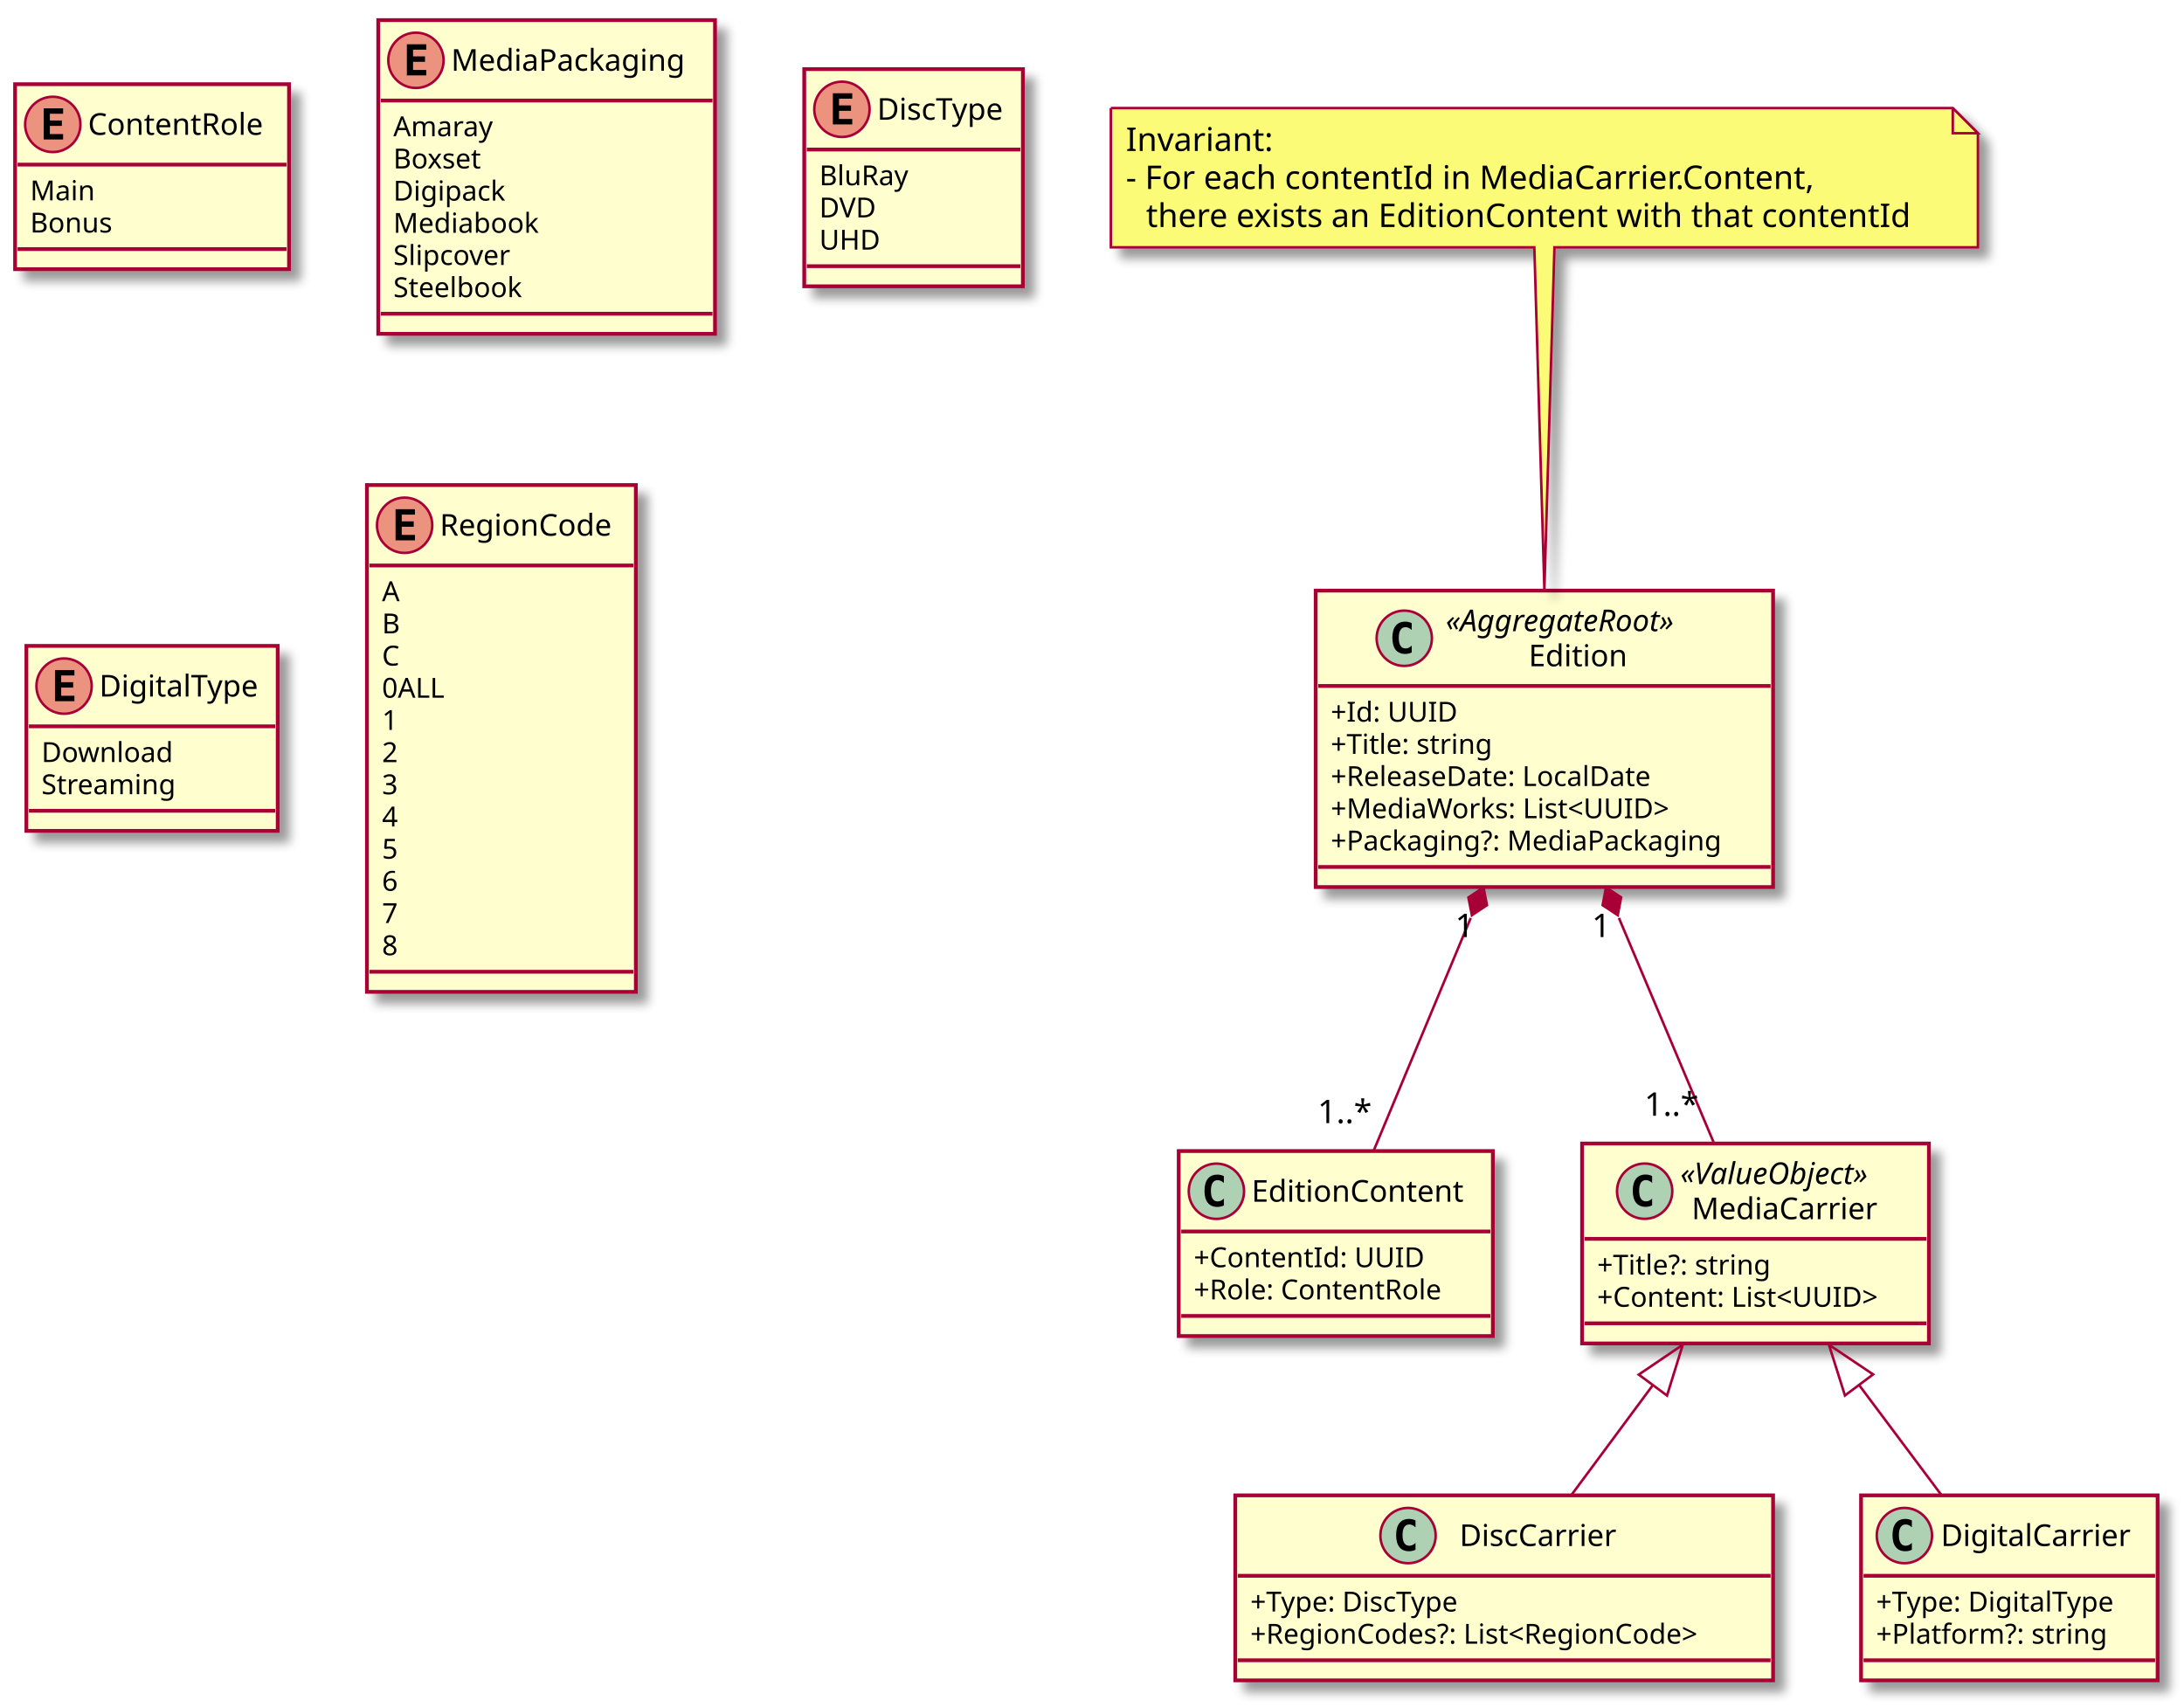
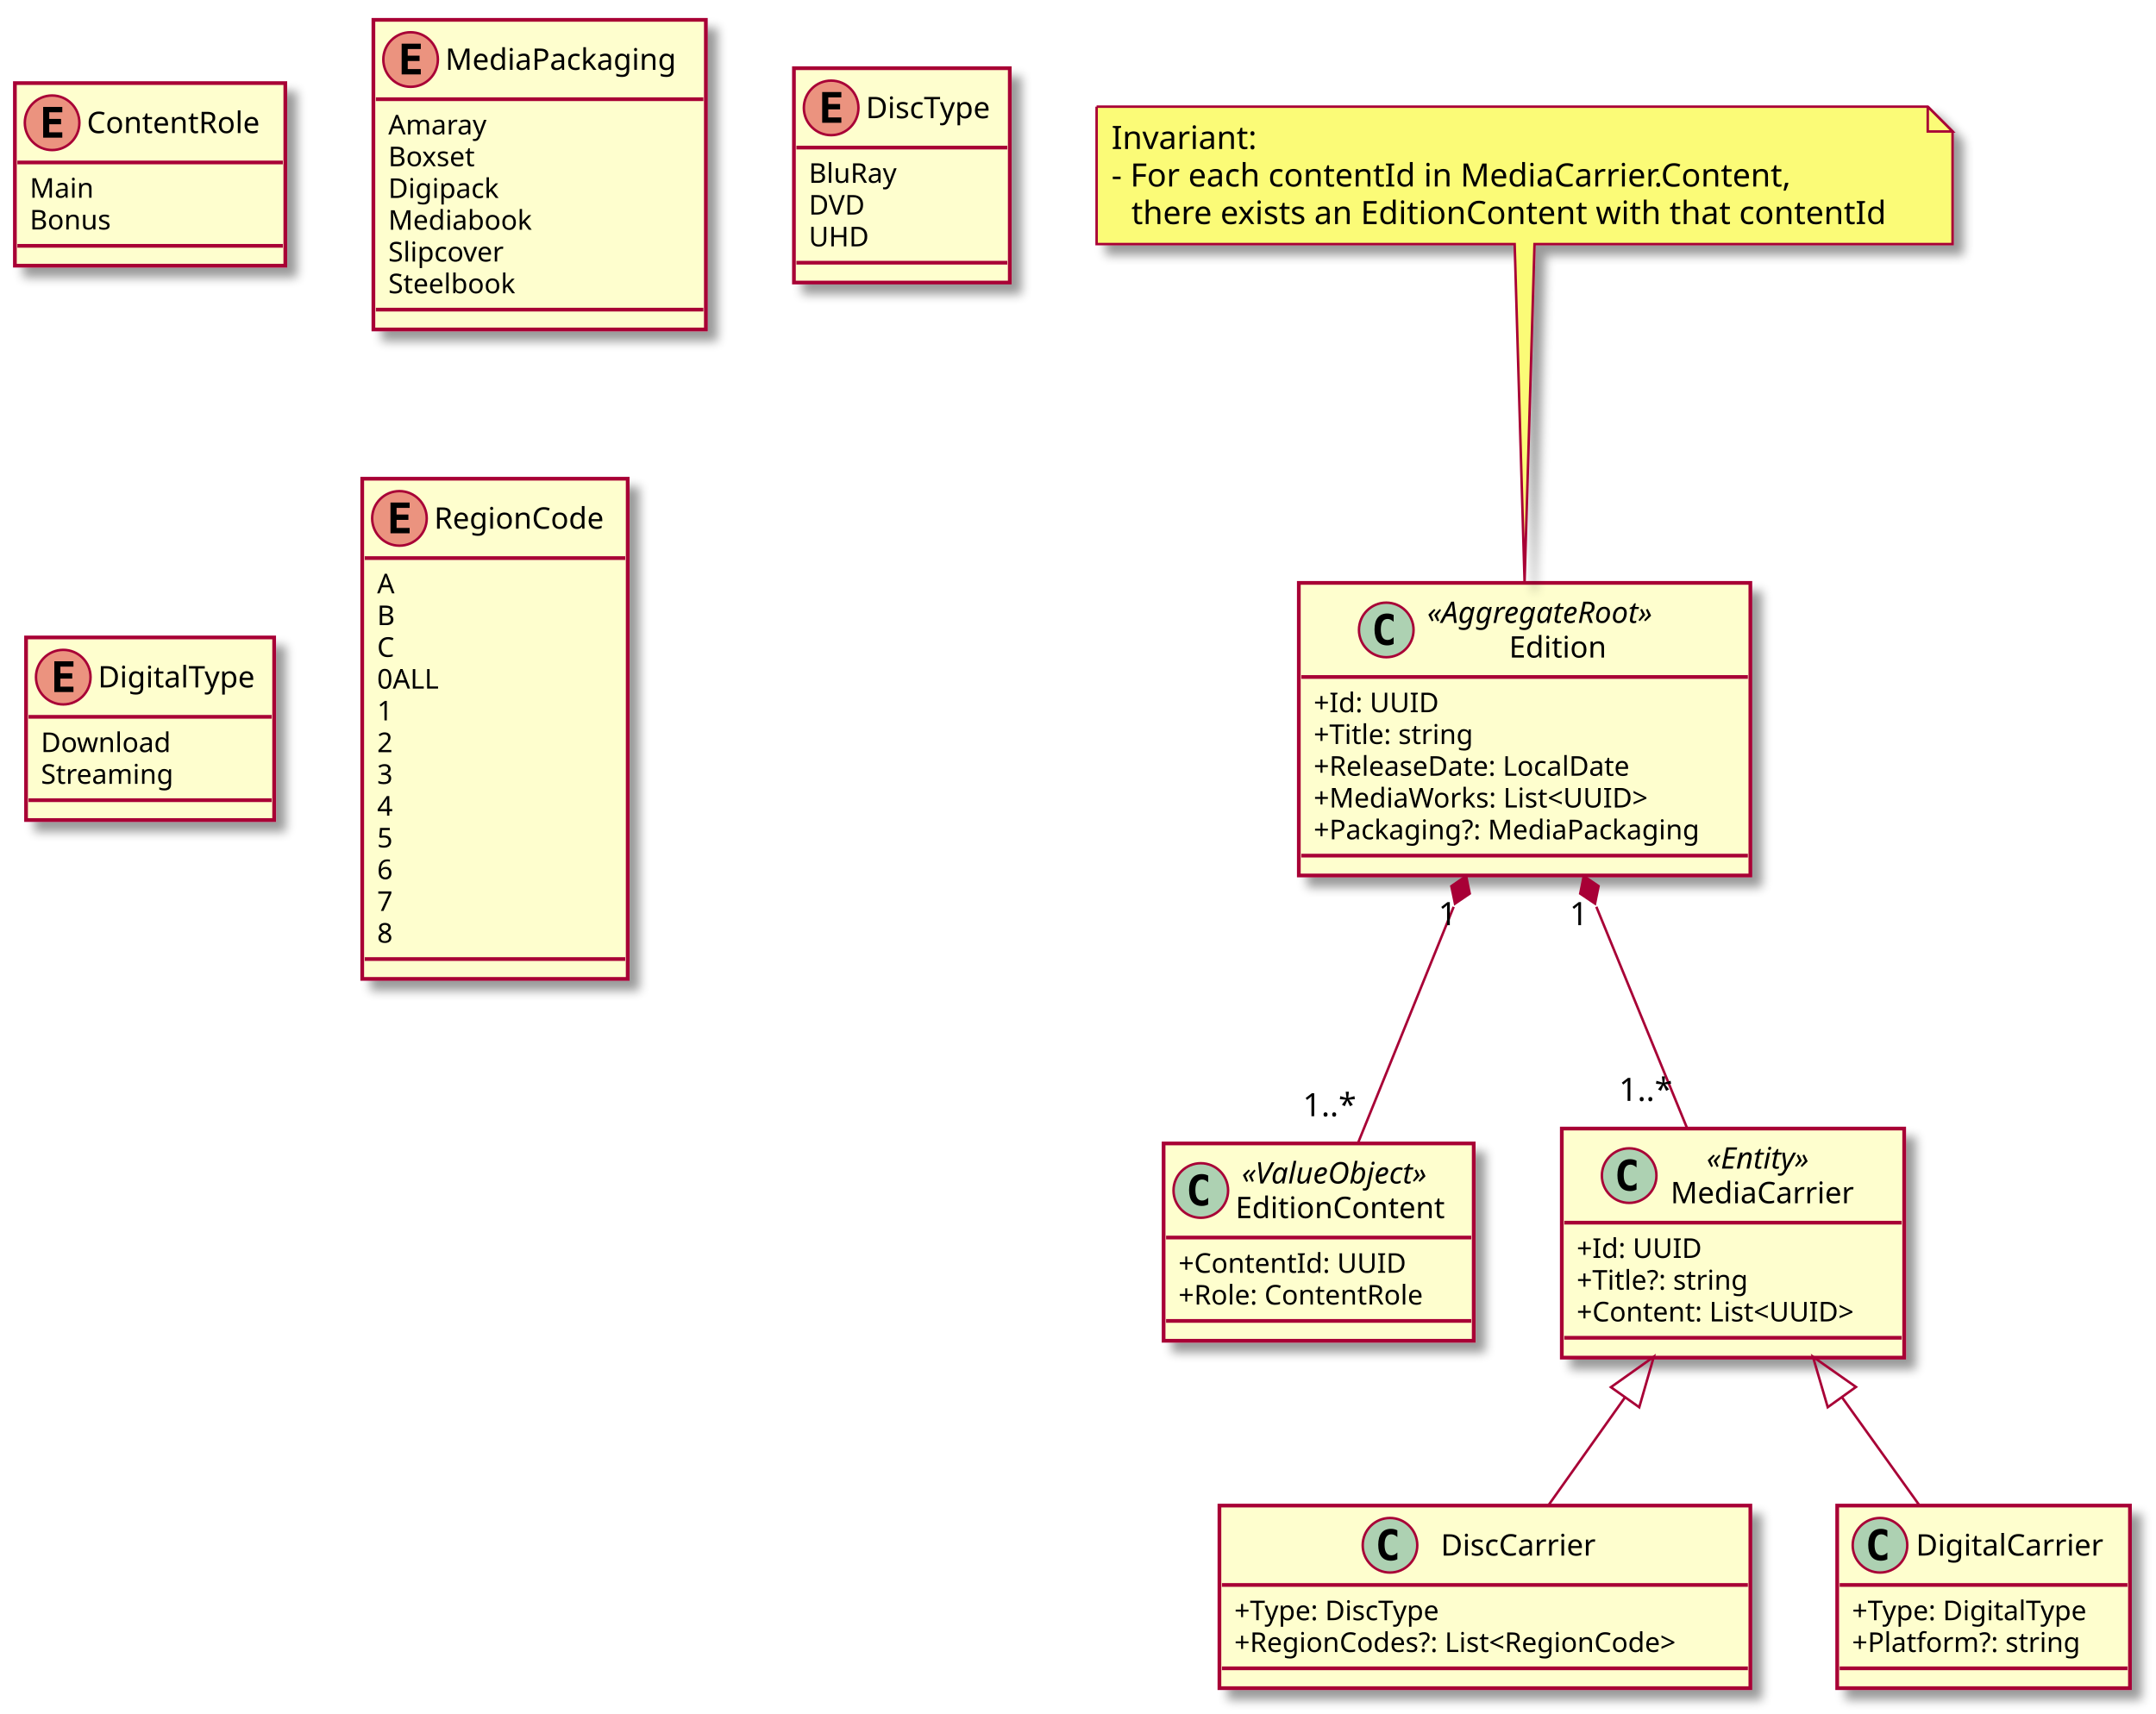
- <svg xmlns="http://www.w3.org/2000/svg" contentScriptType="application/ecmascript" contentStyleType="text/css" height="679px" preserveAspectRatio="none" style="width:869px;height:679px;" version="1.1" viewBox="0 0 869 679" width="869px" zoomAndPan="magnify">
+ <svg xmlns="http://www.w3.org/2000/svg" contentScriptType="application/ecmascript" contentStyleType="text/css" height="691px" preserveAspectRatio="none" style="width:869px;height:691px;" version="1.1" viewBox="0 0 869 691" width="869px" zoomAndPan="magnify">
  <defs>
-     <filter height="300%" id="f2qnsko3i1c8e" width="300%" x="-1" y="-1">
+     <filter height="300%" id="f1p6c55trsdgxv" width="300%" x="-1" y="-1">
      <feGaussianBlur result="blurOut" stdDeviation="2.0" />
      <feColorMatrix in="blurOut" result="blurOut2" type="matrix" values="0 0 0 0 0 0 0 0 0 0 0 0 0 0 0 0 0 0 .4 0" />
      <feOffset dx="4.0" dy="4.0" in="blurOut2" result="blurOut3" />
      <feBlend in="SourceGraphic" in2="blurOut3" mode="normal" />
    </filter>
  </defs>
  <g>
-     <rect fill="#FEFECE" filter="url(#f2qnsko3i1c8e)" height="117.961" id="Edition" style="stroke: #A80036; stroke-width: 1.5;" width="182" x="523.5" y="235" />
+     <rect fill="#FEFECE" filter="url(#f1p6c55trsdgxv)" height="117.961" id="Edition" style="stroke: #A80036; stroke-width: 1.5;" width="182" x="523.5" y="235" />
    <ellipse cx="558.75" cy="253.969" fill="#ADD1B2" rx="11" ry="11" style="stroke: #A80036; stroke-width: 1.0;" />
    <path d="M561.719,259.609 Q561.141,259.906 560.5,260.047 Q559.859,260.203 559.156,260.203 Q556.656,260.203 555.328,258.562 Q554.016,256.906 554.016,253.781 Q554.016,250.656 555.328,249 Q556.656,247.344 559.156,247.344 Q559.859,247.344 560.5,247.5 Q561.156,247.656 561.719,247.953 L561.719,250.672 Q561.094,250.094 560.5,249.828 Q559.906,249.547 559.281,249.547 Q557.938,249.547 557.25,250.625 Q556.562,251.688 556.562,253.781 Q556.562,255.875 557.25,256.953 Q557.938,258.016 559.281,258.016 Q559.906,258.016 560.5,257.75 Q561.094,257.469 561.719,256.891 L561.719,259.609 Z " />
    <text fill="#000000" font-family="sans-serif" font-size="12" font-style="italic" lengthAdjust="spacingAndGlyphs" textLength="109" x="575.25" y="251.139">«AggregateRoot»</text>
    <text fill="#000000" font-family="sans-serif" font-size="12" lengthAdjust="spacingAndGlyphs" textLength="43" x="608.25" y="265.107">Edition</text>
    <line style="stroke: #A80036; stroke-width: 1.5;" x1="524.5" x2="704.5" y1="272.938" y2="272.938" />
    <text fill="#000000" font-family="sans-serif" font-size="11" lengthAdjust="spacingAndGlyphs" textLength="54" x="529.5" y="287.148">+Id: UUID</text>
    <text fill="#000000" font-family="sans-serif" font-size="11" lengthAdjust="spacingAndGlyphs" textLength="74" x="529.5" y="299.953">+Title: string</text>
    <text fill="#000000" font-family="sans-serif" font-size="11" lengthAdjust="spacingAndGlyphs" textLength="143" x="529.5" y="312.757">+ReleaseDate: LocalDate</text>
    <text fill="#000000" font-family="sans-serif" font-size="11" lengthAdjust="spacingAndGlyphs" textLength="149" x="529.5" y="325.562">+MediaWorks: List&lt;UUID&gt;</text>
    <text fill="#000000" font-family="sans-serif" font-size="11" lengthAdjust="spacingAndGlyphs" textLength="170" x="529.5" y="338.367">+Packaging?: MediaPackaging</text>
    <line style="stroke: #A80036; stroke-width: 1.5;" x1="524.5" x2="704.5" y1="344.961" y2="344.961" />
-     <path d="M442,43 L442,98.398 A0,0 0 0 0 442,98.398 L610.5,98.398 L614.5,234.63 L618.5,98.398 L787,98.398 A0,0 0 0 0 787,98.398 L787,53 L777,43 L442,43 A0,0 0 0 0 442,43 " fill="#FBFB77" filter="url(#f2qnsko3i1c8e)" style="stroke: #A80036; stroke-width: 1.0;" />
+     <path d="M442,43 L442,98.398 A0,0 0 0 0 442,98.398 L610.5,98.398 L614.5,234.63 L618.5,98.398 L787,98.398 A0,0 0 0 0 787,98.398 L787,53 L777,43 L442,43 A0,0 0 0 0 442,43 " fill="#FBFB77" filter="url(#f1p6c55trsdgxv)" style="stroke: #A80036; stroke-width: 1.0;" />
    <path d="M777,43 L777,53 L787,53 L777,43 " fill="#FBFB77" style="stroke: #A80036; stroke-width: 1.0;" />
    <text fill="#000000" font-family="sans-serif" font-size="13" lengthAdjust="spacingAndGlyphs" textLength="59" x="448" y="60.067">Invariant:</text>
    <text fill="#000000" font-family="sans-serif" font-size="13" lengthAdjust="spacingAndGlyphs" textLength="287" x="448" y="75.2">- For each contentId in MediaCarrier.Content,</text>
    <text fill="#000000" font-family="sans-serif" font-size="13" lengthAdjust="spacingAndGlyphs" textLength="316" x="456" y="90.332">there exists an EditionContent with that contentId</text>
-     <rect fill="#FEFECE" filter="url(#f2qnsko3i1c8e)" height="73.609" id="EditionContent" style="stroke: #A80036; stroke-width: 1.5;" width="125" x="469" y="458" />
-     <ellipse cx="484" cy="474" fill="#ADD1B2" rx="11" ry="11" style="stroke: #A80036; stroke-width: 1.0;" />
-     <path d="M486.969,479.641 Q486.391,479.938 485.75,480.078 Q485.109,480.234 484.406,480.234 Q481.906,480.234 480.578,478.594 Q479.266,476.938 479.266,473.812 Q479.266,470.688 480.578,469.031 Q481.906,467.375 484.406,467.375 Q485.109,467.375 485.75,467.531 Q486.406,467.688 486.969,467.984 L486.969,470.703 Q486.344,470.125 485.75,469.859 Q485.156,469.578 484.531,469.578 Q483.188,469.578 482.5,470.656 Q481.812,471.719 481.812,473.812 Q481.812,475.906 482.5,476.984 Q483.188,478.047 484.531,478.047 Q485.156,478.047 485.75,477.781 Q486.344,477.5 486.969,476.922 L486.969,479.641 Z " />
-     <text fill="#000000" font-family="sans-serif" font-size="12" lengthAdjust="spacingAndGlyphs" textLength="93" x="498" y="478.154">EditionContent</text>
-     <line style="stroke: #A80036; stroke-width: 1.5;" x1="470" x2="593" y1="490" y2="490" />
-     <text fill="#000000" font-family="sans-serif" font-size="11" lengthAdjust="spacingAndGlyphs" textLength="98" x="475" y="504.21">+ContentId: UUID</text>
-     <text fill="#000000" font-family="sans-serif" font-size="11" lengthAdjust="spacingAndGlyphs" textLength="109" x="475" y="517.015">+Role: ContentRole</text>
-     <line style="stroke: #A80036; stroke-width: 1.5;" x1="470" x2="593" y1="523.609" y2="523.609" />
-     <rect fill="#FEFECE" filter="url(#f2qnsko3i1c8e)" height="73.609" id="ContentRole" style="stroke: #A80036; stroke-width: 1.5;" width="109" x="6" y="33.5" />
+     <rect fill="#FEFECE" filter="url(#f1p6c55trsdgxv)" height="79.547" id="EditionContent" style="stroke: #A80036; stroke-width: 1.5;" width="125" x="469" y="461" />
+     <ellipse cx="484" cy="479.969" fill="#ADD1B2" rx="11" ry="11" style="stroke: #A80036; stroke-width: 1.0;" />
+     <path d="M486.969,485.609 Q486.391,485.906 485.75,486.047 Q485.109,486.203 484.406,486.203 Q481.906,486.203 480.578,484.562 Q479.266,482.906 479.266,479.781 Q479.266,476.656 480.578,475 Q481.906,473.344 484.406,473.344 Q485.109,473.344 485.75,473.5 Q486.406,473.656 486.969,473.953 L486.969,476.672 Q486.344,476.094 485.75,475.828 Q485.156,475.547 484.531,475.547 Q483.188,475.547 482.5,476.625 Q481.812,477.688 481.812,479.781 Q481.812,481.875 482.5,482.953 Q483.188,484.016 484.531,484.016 Q485.156,484.016 485.75,483.75 Q486.344,483.469 486.969,482.891 L486.969,485.609 Z " />
+     <text fill="#000000" font-family="sans-serif" font-size="12" font-style="italic" lengthAdjust="spacingAndGlyphs" textLength="88" x="500.5" y="477.139">«ValueObject»</text>
+     <text fill="#000000" font-family="sans-serif" font-size="12" lengthAdjust="spacingAndGlyphs" textLength="93" x="498" y="491.107">EditionContent</text>
+     <line style="stroke: #A80036; stroke-width: 1.5;" x1="470" x2="593" y1="498.938" y2="498.938" />
+     <text fill="#000000" font-family="sans-serif" font-size="11" lengthAdjust="spacingAndGlyphs" textLength="98" x="475" y="513.148">+ContentId: UUID</text>
+     <text fill="#000000" font-family="sans-serif" font-size="11" lengthAdjust="spacingAndGlyphs" textLength="109" x="475" y="525.953">+Role: ContentRole</text>
+     <line style="stroke: #A80036; stroke-width: 1.5;" x1="470" x2="593" y1="532.547" y2="532.547" />
+     <rect fill="#FEFECE" filter="url(#f1p6c55trsdgxv)" height="73.609" id="ContentRole" style="stroke: #A80036; stroke-width: 1.5;" width="109" x="6" y="33.5" />
    <ellipse cx="21" cy="49.5" fill="#EB937F" rx="11" ry="11" style="stroke: #A80036; stroke-width: 1.0;" />
    <path d="M25.109,55.5 L17.391,55.5 L17.391,43.109 L25.109,43.109 L25.109,45.266 L19.844,45.266 L19.844,47.938 L24.609,47.938 L24.609,50.094 L19.844,50.094 L19.844,53.344 L25.109,53.344 L25.109,55.5 Z " />
    <text fill="#000000" font-family="sans-serif" font-size="12" lengthAdjust="spacingAndGlyphs" textLength="77" x="35" y="53.654">ContentRole</text>
    <line style="stroke: #A80036; stroke-width: 1.5;" x1="7" x2="114" y1="65.5" y2="65.5" />
    <text fill="#000000" font-family="sans-serif" font-size="11" lengthAdjust="spacingAndGlyphs" textLength="26" x="12" y="79.71">Main</text>
    <text fill="#000000" font-family="sans-serif" font-size="11" lengthAdjust="spacingAndGlyphs" textLength="36" x="12" y="92.515">Bonus</text>
    <line style="stroke: #A80036; stroke-width: 1.5;" x1="7" x2="114" y1="99.109" y2="99.109" />
-     <rect fill="#FEFECE" filter="url(#f2qnsko3i1c8e)" height="79.547" id="MediaCarrier" style="stroke: #A80036; stroke-width: 1.5;" width="138" x="629.5" y="455" />
-     <ellipse cx="654.4" cy="473.969" fill="#ADD1B2" rx="11" ry="11" style="stroke: #A80036; stroke-width: 1.0;" />
-     <path d="M657.369,479.609 Q656.791,479.906 656.15,480.047 Q655.509,480.203 654.806,480.203 Q652.306,480.203 650.978,478.562 Q649.666,476.906 649.666,473.781 Q649.666,470.656 650.978,469 Q652.306,467.344 654.806,467.344 Q655.509,467.344 656.15,467.5 Q656.806,467.656 657.369,467.953 L657.369,470.672 Q656.744,470.094 656.15,469.828 Q655.556,469.547 654.931,469.547 Q653.587,469.547 652.9,470.625 Q652.212,471.688 652.212,473.781 Q652.212,475.875 652.9,476.953 Q653.587,478.016 654.931,478.016 Q655.556,478.016 656.15,477.75 Q656.744,477.469 657.369,476.891 L657.369,479.609 Z " />
-     <text fill="#000000" font-family="sans-serif" font-size="12" font-style="italic" lengthAdjust="spacingAndGlyphs" textLength="88" x="668.6" y="471.139">«ValueObject»</text>
-     <text fill="#000000" font-family="sans-serif" font-size="12" lengthAdjust="spacingAndGlyphs" textLength="79" x="673.1" y="485.107">MediaCarrier</text>
+     <rect fill="#FEFECE" filter="url(#f1p6c55trsdgxv)" height="92.352" id="MediaCarrier" style="stroke: #A80036; stroke-width: 1.5;" width="138" x="629.5" y="455" />
+     <ellipse cx="656.65" cy="473.969" fill="#ADD1B2" rx="11" ry="11" style="stroke: #A80036; stroke-width: 1.0;" />
+     <path d="M659.619,479.609 Q659.041,479.906 658.4,480.047 Q657.759,480.203 657.056,480.203 Q654.556,480.203 653.228,478.562 Q651.916,476.906 651.916,473.781 Q651.916,470.656 653.228,469 Q654.556,467.344 657.056,467.344 Q657.759,467.344 658.4,467.5 Q659.056,467.656 659.619,467.953 L659.619,470.672 Q658.994,470.094 658.4,469.828 Q657.806,469.547 657.181,469.547 Q655.837,469.547 655.15,470.625 Q654.462,471.688 654.462,473.781 Q654.462,475.875 655.15,476.953 Q655.837,478.016 657.181,478.016 Q657.806,478.016 658.4,477.75 Q658.994,477.469 659.619,476.891 L659.619,479.609 Z " />
+     <text fill="#000000" font-family="sans-serif" font-size="12" font-style="italic" lengthAdjust="spacingAndGlyphs" textLength="50" x="687.85" y="471.139">«Entity»</text>
+     <text fill="#000000" font-family="sans-serif" font-size="12" lengthAdjust="spacingAndGlyphs" textLength="79" x="673.35" y="485.107">MediaCarrier</text>
    <line style="stroke: #A80036; stroke-width: 1.5;" x1="630.5" x2="766.5" y1="492.938" y2="492.938" />
-     <text fill="#000000" font-family="sans-serif" font-size="11" lengthAdjust="spacingAndGlyphs" textLength="80" x="635.5" y="507.148">+Title?: string</text>
-     <text fill="#000000" font-family="sans-serif" font-size="11" lengthAdjust="spacingAndGlyphs" textLength="126" x="635.5" y="519.953">+Content: List&lt;UUID&gt;</text>
-     <line style="stroke: #A80036; stroke-width: 1.5;" x1="630.5" x2="766.5" y1="526.547" y2="526.547" />
-     <rect fill="#FEFECE" filter="url(#f2qnsko3i1c8e)" height="73.609" id="DiscCarrier" style="stroke: #A80036; stroke-width: 1.5;" width="214" x="491.5" y="595" />
-     <ellipse cx="560.25" cy="611" fill="#ADD1B2" rx="11" ry="11" style="stroke: #A80036; stroke-width: 1.0;" />
-     <path d="M563.219,616.641 Q562.641,616.938 562,617.078 Q561.359,617.234 560.656,617.234 Q558.156,617.234 556.828,615.594 Q555.516,613.938 555.516,610.812 Q555.516,607.688 556.828,606.031 Q558.156,604.375 560.656,604.375 Q561.359,604.375 562,604.531 Q562.656,604.688 563.219,604.984 L563.219,607.703 Q562.594,607.125 562,606.859 Q561.406,606.578 560.781,606.578 Q559.438,606.578 558.75,607.656 Q558.062,608.719 558.062,610.812 Q558.062,612.906 558.75,613.984 Q559.438,615.047 560.781,615.047 Q561.406,615.047 562,614.781 Q562.594,614.5 563.219,613.922 L563.219,616.641 Z " />
-     <text fill="#000000" font-family="sans-serif" font-size="12" lengthAdjust="spacingAndGlyphs" textLength="68" x="580.75" y="615.154">DiscCarrier</text>
-     <line style="stroke: #A80036; stroke-width: 1.5;" x1="492.5" x2="704.5" y1="627" y2="627" />
-     <text fill="#000000" font-family="sans-serif" font-size="11" lengthAdjust="spacingAndGlyphs" textLength="95" x="497.5" y="641.21">+Type: DiscType</text>
-     <text fill="#000000" font-family="sans-serif" font-size="11" lengthAdjust="spacingAndGlyphs" textLength="202" x="497.5" y="654.015">+RegionCodes?: List&lt;RegionCode&gt;</text>
-     <line style="stroke: #A80036; stroke-width: 1.5;" x1="492.5" x2="704.5" y1="660.609" y2="660.609" />
-     <rect fill="#FEFECE" filter="url(#f2qnsko3i1c8e)" height="73.609" id="DigitalCarrier" style="stroke: #A80036; stroke-width: 1.5;" width="118" x="740.5" y="595" />
-     <ellipse cx="757.75" cy="611" fill="#ADD1B2" rx="11" ry="11" style="stroke: #A80036; stroke-width: 1.0;" />
-     <path d="M760.719,616.641 Q760.141,616.938 759.5,617.078 Q758.859,617.234 758.156,617.234 Q755.656,617.234 754.328,615.594 Q753.016,613.938 753.016,610.812 Q753.016,607.688 754.328,606.031 Q755.656,604.375 758.156,604.375 Q758.859,604.375 759.5,604.531 Q760.156,604.688 760.719,604.984 L760.719,607.703 Q760.094,607.125 759.5,606.859 Q758.906,606.578 758.281,606.578 Q756.938,606.578 756.25,607.656 Q755.562,608.719 755.562,610.812 Q755.562,612.906 756.25,613.984 Q756.938,615.047 758.281,615.047 Q758.906,615.047 759.5,614.781 Q760.094,614.5 760.719,613.922 L760.719,616.641 Z " />
-     <text fill="#000000" font-family="sans-serif" font-size="12" lengthAdjust="spacingAndGlyphs" textLength="81" x="772.25" y="615.154">DigitalCarrier</text>
-     <line style="stroke: #A80036; stroke-width: 1.5;" x1="741.5" x2="857.5" y1="627" y2="627" />
-     <text fill="#000000" font-family="sans-serif" font-size="11" lengthAdjust="spacingAndGlyphs" textLength="106" x="746.5" y="641.21">+Type: DigitalType</text>
-     <text fill="#000000" font-family="sans-serif" font-size="11" lengthAdjust="spacingAndGlyphs" textLength="104" x="746.5" y="654.015">+Platform?: string</text>
-     <line style="stroke: #A80036; stroke-width: 1.5;" x1="741.5" x2="857.5" y1="660.609" y2="660.609" />
-     <rect fill="#FEFECE" filter="url(#f2qnsko3i1c8e)" height="124.828" id="MediaPackaging" style="stroke: #A80036; stroke-width: 1.5;" width="134" x="150.5" y="8" />
+     <text fill="#000000" font-family="sans-serif" font-size="11" lengthAdjust="spacingAndGlyphs" textLength="54" x="635.5" y="507.148">+Id: UUID</text>
+     <text fill="#000000" font-family="sans-serif" font-size="11" lengthAdjust="spacingAndGlyphs" textLength="80" x="635.5" y="519.953">+Title?: string</text>
+     <text fill="#000000" font-family="sans-serif" font-size="11" lengthAdjust="spacingAndGlyphs" textLength="126" x="635.5" y="532.757">+Content: List&lt;UUID&gt;</text>
+     <line style="stroke: #A80036; stroke-width: 1.5;" x1="630.5" x2="766.5" y1="539.352" y2="539.352" />
+     <rect fill="#FEFECE" filter="url(#f1p6c55trsdgxv)" height="73.609" id="DiscCarrier" style="stroke: #A80036; stroke-width: 1.5;" width="214" x="491.5" y="607" />
+     <ellipse cx="560.25" cy="623" fill="#ADD1B2" rx="11" ry="11" style="stroke: #A80036; stroke-width: 1.0;" />
+     <path d="M563.219,628.641 Q562.641,628.938 562,629.078 Q561.359,629.234 560.656,629.234 Q558.156,629.234 556.828,627.594 Q555.516,625.938 555.516,622.812 Q555.516,619.688 556.828,618.031 Q558.156,616.375 560.656,616.375 Q561.359,616.375 562,616.531 Q562.656,616.688 563.219,616.984 L563.219,619.703 Q562.594,619.125 562,618.859 Q561.406,618.578 560.781,618.578 Q559.438,618.578 558.75,619.656 Q558.062,620.719 558.062,622.812 Q558.062,624.906 558.75,625.984 Q559.438,627.047 560.781,627.047 Q561.406,627.047 562,626.781 Q562.594,626.5 563.219,625.922 L563.219,628.641 Z " />
+     <text fill="#000000" font-family="sans-serif" font-size="12" lengthAdjust="spacingAndGlyphs" textLength="68" x="580.75" y="627.154">DiscCarrier</text>
+     <line style="stroke: #A80036; stroke-width: 1.5;" x1="492.5" x2="704.5" y1="639" y2="639" />
+     <text fill="#000000" font-family="sans-serif" font-size="11" lengthAdjust="spacingAndGlyphs" textLength="95" x="497.5" y="653.21">+Type: DiscType</text>
+     <text fill="#000000" font-family="sans-serif" font-size="11" lengthAdjust="spacingAndGlyphs" textLength="202" x="497.5" y="666.015">+RegionCodes?: List&lt;RegionCode&gt;</text>
+     <line style="stroke: #A80036; stroke-width: 1.5;" x1="492.5" x2="704.5" y1="672.609" y2="672.609" />
+     <rect fill="#FEFECE" filter="url(#f1p6c55trsdgxv)" height="73.609" id="DigitalCarrier" style="stroke: #A80036; stroke-width: 1.5;" width="118" x="740.5" y="607" />
+     <ellipse cx="757.75" cy="623" fill="#ADD1B2" rx="11" ry="11" style="stroke: #A80036; stroke-width: 1.0;" />
+     <path d="M760.719,628.641 Q760.141,628.938 759.5,629.078 Q758.859,629.234 758.156,629.234 Q755.656,629.234 754.328,627.594 Q753.016,625.938 753.016,622.812 Q753.016,619.688 754.328,618.031 Q755.656,616.375 758.156,616.375 Q758.859,616.375 759.5,616.531 Q760.156,616.688 760.719,616.984 L760.719,619.703 Q760.094,619.125 759.5,618.859 Q758.906,618.578 758.281,618.578 Q756.938,618.578 756.25,619.656 Q755.562,620.719 755.562,622.812 Q755.562,624.906 756.25,625.984 Q756.938,627.047 758.281,627.047 Q758.906,627.047 759.5,626.781 Q760.094,626.5 760.719,625.922 L760.719,628.641 Z " />
+     <text fill="#000000" font-family="sans-serif" font-size="12" lengthAdjust="spacingAndGlyphs" textLength="81" x="772.25" y="627.154">DigitalCarrier</text>
+     <line style="stroke: #A80036; stroke-width: 1.5;" x1="741.5" x2="857.5" y1="639" y2="639" />
+     <text fill="#000000" font-family="sans-serif" font-size="11" lengthAdjust="spacingAndGlyphs" textLength="106" x="746.5" y="653.21">+Type: DigitalType</text>
+     <text fill="#000000" font-family="sans-serif" font-size="11" lengthAdjust="spacingAndGlyphs" textLength="104" x="746.5" y="666.015">+Platform?: string</text>
+     <line style="stroke: #A80036; stroke-width: 1.5;" x1="741.5" x2="857.5" y1="672.609" y2="672.609" />
+     <rect fill="#FEFECE" filter="url(#f1p6c55trsdgxv)" height="124.828" id="MediaPackaging" style="stroke: #A80036; stroke-width: 1.5;" width="134" x="150.5" y="8" />
    <ellipse cx="165.5" cy="24" fill="#EB937F" rx="11" ry="11" style="stroke: #A80036; stroke-width: 1.0;" />
    <path d="M169.609,30 L161.891,30 L161.891,17.609 L169.609,17.609 L169.609,19.766 L164.344,19.766 L164.344,22.438 L169.109,22.438 L169.109,24.594 L164.344,24.594 L164.344,27.844 L169.609,27.844 L169.609,30 Z " />
    <text fill="#000000" font-family="sans-serif" font-size="12" lengthAdjust="spacingAndGlyphs" textLength="102" x="179.5" y="28.154">MediaPackaging</text>
    <line style="stroke: #A80036; stroke-width: 1.5;" x1="151.5" x2="283.5" y1="40" y2="40" />
    <text fill="#000000" font-family="sans-serif" font-size="11" lengthAdjust="spacingAndGlyphs" textLength="43" x="156.5" y="54.21">Amaray</text>
    <text fill="#000000" font-family="sans-serif" font-size="11" lengthAdjust="spacingAndGlyphs" textLength="39" x="156.5" y="67.015">Boxset</text>
    <text fill="#000000" font-family="sans-serif" font-size="11" lengthAdjust="spacingAndGlyphs" textLength="47" x="156.5" y="79.82">Digipack</text>
    <text fill="#000000" font-family="sans-serif" font-size="11" lengthAdjust="spacingAndGlyphs" textLength="60" x="156.5" y="92.624">Mediabook</text>
    <text fill="#000000" font-family="sans-serif" font-size="11" lengthAdjust="spacingAndGlyphs" textLength="52" x="156.5" y="105.429">Slipcover</text>
    <text fill="#000000" font-family="sans-serif" font-size="11" lengthAdjust="spacingAndGlyphs" textLength="56" x="156.5" y="118.234">Steelbook</text>
    <line style="stroke: #A80036; stroke-width: 1.5;" x1="151.5" x2="283.5" y1="124.828" y2="124.828" />
-     <rect fill="#FEFECE" filter="url(#f2qnsko3i1c8e)" height="86.414" id="DiscType" style="stroke: #A80036; stroke-width: 1.5;" width="87" x="320" y="27.5" />
+     <rect fill="#FEFECE" filter="url(#f1p6c55trsdgxv)" height="86.414" id="DiscType" style="stroke: #A80036; stroke-width: 1.5;" width="87" x="320" y="27.5" />
    <ellipse cx="335" cy="43.5" fill="#EB937F" rx="11" ry="11" style="stroke: #A80036; stroke-width: 1.0;" />
    <path d="M339.109,49.5 L331.391,49.5 L331.391,37.109 L339.109,37.109 L339.109,39.266 L333.844,39.266 L333.844,41.938 L338.609,41.938 L338.609,44.094 L333.844,44.094 L333.844,47.344 L339.109,47.344 L339.109,49.5 Z " />
    <text fill="#000000" font-family="sans-serif" font-size="12" lengthAdjust="spacingAndGlyphs" textLength="55" x="349" y="47.654">DiscType</text>
    <line style="stroke: #A80036; stroke-width: 1.5;" x1="321" x2="406" y1="59.5" y2="59.5" />
    <text fill="#000000" font-family="sans-serif" font-size="11" lengthAdjust="spacingAndGlyphs" textLength="38" x="326" y="73.71">BluRay</text>
    <text fill="#000000" font-family="sans-serif" font-size="11" lengthAdjust="spacingAndGlyphs" textLength="23" x="326" y="86.515">DVD</text>
    <text fill="#000000" font-family="sans-serif" font-size="11" lengthAdjust="spacingAndGlyphs" textLength="24" x="326" y="99.32">UHD</text>
    <line style="stroke: #A80036; stroke-width: 1.5;" x1="321" x2="406" y1="105.914" y2="105.914" />
-     <rect fill="#FEFECE" filter="url(#f2qnsko3i1c8e)" height="73.609" id="DigitalType" style="stroke: #A80036; stroke-width: 1.5;" width="100" x="10.5" y="257" />
+     <rect fill="#FEFECE" filter="url(#f1p6c55trsdgxv)" height="73.609" id="DigitalType" style="stroke: #A80036; stroke-width: 1.5;" width="100" x="10.5" y="257" />
    <ellipse cx="25.5" cy="273" fill="#EB937F" rx="11" ry="11" style="stroke: #A80036; stroke-width: 1.0;" />
    <path d="M29.609,279 L21.891,279 L21.891,266.609 L29.609,266.609 L29.609,268.766 L24.344,268.766 L24.344,271.438 L29.109,271.438 L29.109,273.594 L24.344,273.594 L24.344,276.844 L29.609,276.844 L29.609,279 Z " />
    <text fill="#000000" font-family="sans-serif" font-size="12" lengthAdjust="spacingAndGlyphs" textLength="68" x="39.5" y="277.154">DigitalType</text>
    <line style="stroke: #A80036; stroke-width: 1.5;" x1="11.5" x2="109.5" y1="289" y2="289" />
    <text fill="#000000" font-family="sans-serif" font-size="11" lengthAdjust="spacingAndGlyphs" textLength="55" x="16.5" y="303.21">Download</text>
    <text fill="#000000" font-family="sans-serif" font-size="11" lengthAdjust="spacingAndGlyphs" textLength="59" x="16.5" y="316.015">Streaming</text>
    <line style="stroke: #A80036; stroke-width: 1.5;" x1="11.5" x2="109.5" y1="322.609" y2="322.609" />
-     <rect fill="#FEFECE" filter="url(#f2qnsko3i1c8e)" height="201.656" id="RegionCode" style="stroke: #A80036; stroke-width: 1.5;" width="107" x="146" y="193" />
+     <rect fill="#FEFECE" filter="url(#f1p6c55trsdgxv)" height="201.656" id="RegionCode" style="stroke: #A80036; stroke-width: 1.5;" width="107" x="146" y="193" />
    <ellipse cx="161" cy="209" fill="#EB937F" rx="11" ry="11" style="stroke: #A80036; stroke-width: 1.0;" />
    <path d="M165.109,215 L157.391,215 L157.391,202.609 L165.109,202.609 L165.109,204.766 L159.844,204.766 L159.844,207.438 L164.609,207.438 L164.609,209.594 L159.844,209.594 L159.844,212.844 L165.109,212.844 L165.109,215 Z " />
    <text fill="#000000" font-family="sans-serif" font-size="12" lengthAdjust="spacingAndGlyphs" textLength="75" x="175" y="213.154">RegionCode</text>
    <line style="stroke: #A80036; stroke-width: 1.5;" x1="147" x2="252" y1="225" y2="225" />
    <text fill="#000000" font-family="sans-serif" font-size="11" lengthAdjust="spacingAndGlyphs" textLength="7" x="152" y="239.21">A</text>
    <text fill="#000000" font-family="sans-serif" font-size="11" lengthAdjust="spacingAndGlyphs" textLength="8" x="152" y="252.015">B</text>
    <text fill="#000000" font-family="sans-serif" font-size="11" lengthAdjust="spacingAndGlyphs" textLength="8" x="152" y="264.82">C</text>
    <text fill="#000000" font-family="sans-serif" font-size="11" lengthAdjust="spacingAndGlyphs" textLength="26" x="152" y="277.625">0ALL</text>
    <text fill="#000000" font-family="sans-serif" font-size="11" lengthAdjust="spacingAndGlyphs" textLength="7" x="152" y="290.429">1</text>
    <text fill="#000000" font-family="sans-serif" font-size="11" lengthAdjust="spacingAndGlyphs" textLength="7" x="152" y="303.234">2</text>
    <text fill="#000000" font-family="sans-serif" font-size="11" lengthAdjust="spacingAndGlyphs" textLength="7" x="152" y="316.039">3</text>
    <text fill="#000000" font-family="sans-serif" font-size="11" lengthAdjust="spacingAndGlyphs" textLength="7" x="152" y="328.843">4</text>
    <text fill="#000000" font-family="sans-serif" font-size="11" lengthAdjust="spacingAndGlyphs" textLength="7" x="152" y="341.648">5</text>
    <text fill="#000000" font-family="sans-serif" font-size="11" lengthAdjust="spacingAndGlyphs" textLength="7" x="152" y="354.453">6</text>
    <text fill="#000000" font-family="sans-serif" font-size="11" lengthAdjust="spacingAndGlyphs" textLength="7" x="152" y="367.257">7</text>
    <text fill="#000000" font-family="sans-serif" font-size="11" lengthAdjust="spacingAndGlyphs" textLength="7" x="152" y="380.062">8</text>
    <line style="stroke: #A80036; stroke-width: 1.5;" x1="147" x2="252" y1="386.656" y2="386.656" />
-     <path d="M585.19,365.28 C572.16,396.52 557.37,431.98 546.62,457.76 " fill="none" id="Edition&lt;-EditionContent" style="stroke: #A80036; stroke-width: 1.0;" />
-     <polygon fill="#A80036" points="590.27,353.09,584.268,357.087,585.65,364.165,591.652,360.168,590.27,353.09" style="stroke: #A80036; stroke-width: 1.0;" />
-     <text fill="#000000" font-family="sans-serif" font-size="13" lengthAdjust="spacingAndGlyphs" textLength="8" x="579.006" y="372.866">1</text>
-     <text fill="#000000" font-family="sans-serif" font-size="13" lengthAdjust="spacingAndGlyphs" textLength="23" x="524.265" y="446.904">1..*</text>
-     <path d="M644.16,365.26 C656.84,395.31 671.17,429.26 681.93,454.75 " fill="none" id="Edition&lt;-MediaCarrier" style="stroke: #A80036; stroke-width: 1.0;" />
-     <polygon fill="#A80036" points="639.02,353.09,637.67,360.174,643.69,364.144,645.039,357.06,639.02,353.09" style="stroke: #A80036; stroke-width: 1.0;" />
-     <text fill="#000000" font-family="sans-serif" font-size="13" lengthAdjust="spacingAndGlyphs" textLength="8" x="633.393" y="372.866">1</text>
-     <text fill="#000000" font-family="sans-serif" font-size="13" lengthAdjust="spacingAndGlyphs" textLength="23" x="654.281" y="443.957">1..*</text>
-     <path d="M657.64,551.16 C646.74,565.88 635.24,581.41 625.3,594.81 " fill="none" id="MediaCarrier&lt;-DiscCarrier" style="stroke: #A80036; stroke-width: 1.0;" />
-     <polygon fill="none" points="652.05,546.95,669.58,535.05,663.3,555.29,652.05,546.95" style="stroke: #A80036; stroke-width: 1.0;" />
-     <path d="M739.77,551.16 C750.78,565.88 762.4,581.41 772.43,594.81 " fill="none" id="MediaCarrier&lt;-DigitalCarrier" style="stroke: #A80036; stroke-width: 1.0;" />
-     <polygon fill="none" points="734.09,555.26,727.71,535.05,745.3,546.87,734.09,555.26" style="stroke: #A80036; stroke-width: 1.0;" />
+     <path d="M585.91,365.61 C573.01,397.49 558.25,433.92 547.37,460.81 " fill="none" id="Edition&lt;-EditionContent" style="stroke: #A80036; stroke-width: 1.0;" />
+     <polygon fill="#A80036" points="590.94,353.2,584.984,357.265,586.445,364.326,592.401,360.262,590.94,353.2" style="stroke: #A80036; stroke-width: 1.0;" />
+     <text fill="#000000" font-family="sans-serif" font-size="13" lengthAdjust="spacingAndGlyphs" textLength="8" x="579.753" y="372.989">1</text>
+     <text fill="#000000" font-family="sans-serif" font-size="13" lengthAdjust="spacingAndGlyphs" textLength="23" x="525.094" y="450.027">1..*</text>
+     <path d="M643.42,365.58 C655.52,395.1 669.22,428.55 679.94,454.69 " fill="none" id="Edition&lt;-MediaCarrier" style="stroke: #A80036; stroke-width: 1.0;" />
+     <polygon fill="#A80036" points="638.35,353.2,636.923,360.269,642.9,364.304,644.326,357.235,638.35,353.2" style="stroke: #A80036; stroke-width: 1.0;" />
+     <text fill="#000000" font-family="sans-serif" font-size="13" lengthAdjust="spacingAndGlyphs" textLength="8" x="632.645" y="372.989">1</text>
+     <text fill="#000000" font-family="sans-serif" font-size="13" lengthAdjust="spacingAndGlyphs" textLength="23" x="652.525" y="443.837">1..*</text>
+     <path d="M654.96,563.39 C644.43,578.24 633.51,593.63 624.11,606.88 " fill="none" id="MediaCarrier&lt;-DiscCarrier" style="stroke: #A80036; stroke-width: 1.0;" />
+     <polygon fill="none" points="649.3,559.27,666.58,547,660.72,567.36,649.3,559.27" style="stroke: #A80036; stroke-width: 1.0;" />
+     <path d="M742.47,563.39 C753.11,578.24 764.14,593.63 773.63,606.88 " fill="none" id="MediaCarrier&lt;-DigitalCarrier" style="stroke: #A80036; stroke-width: 1.0;" />
+     <polygon fill="none" points="736.69,567.34,730.73,547,748.07,559.18,736.69,567.34" style="stroke: #A80036; stroke-width: 1.0;" />
  </g>
</svg>
